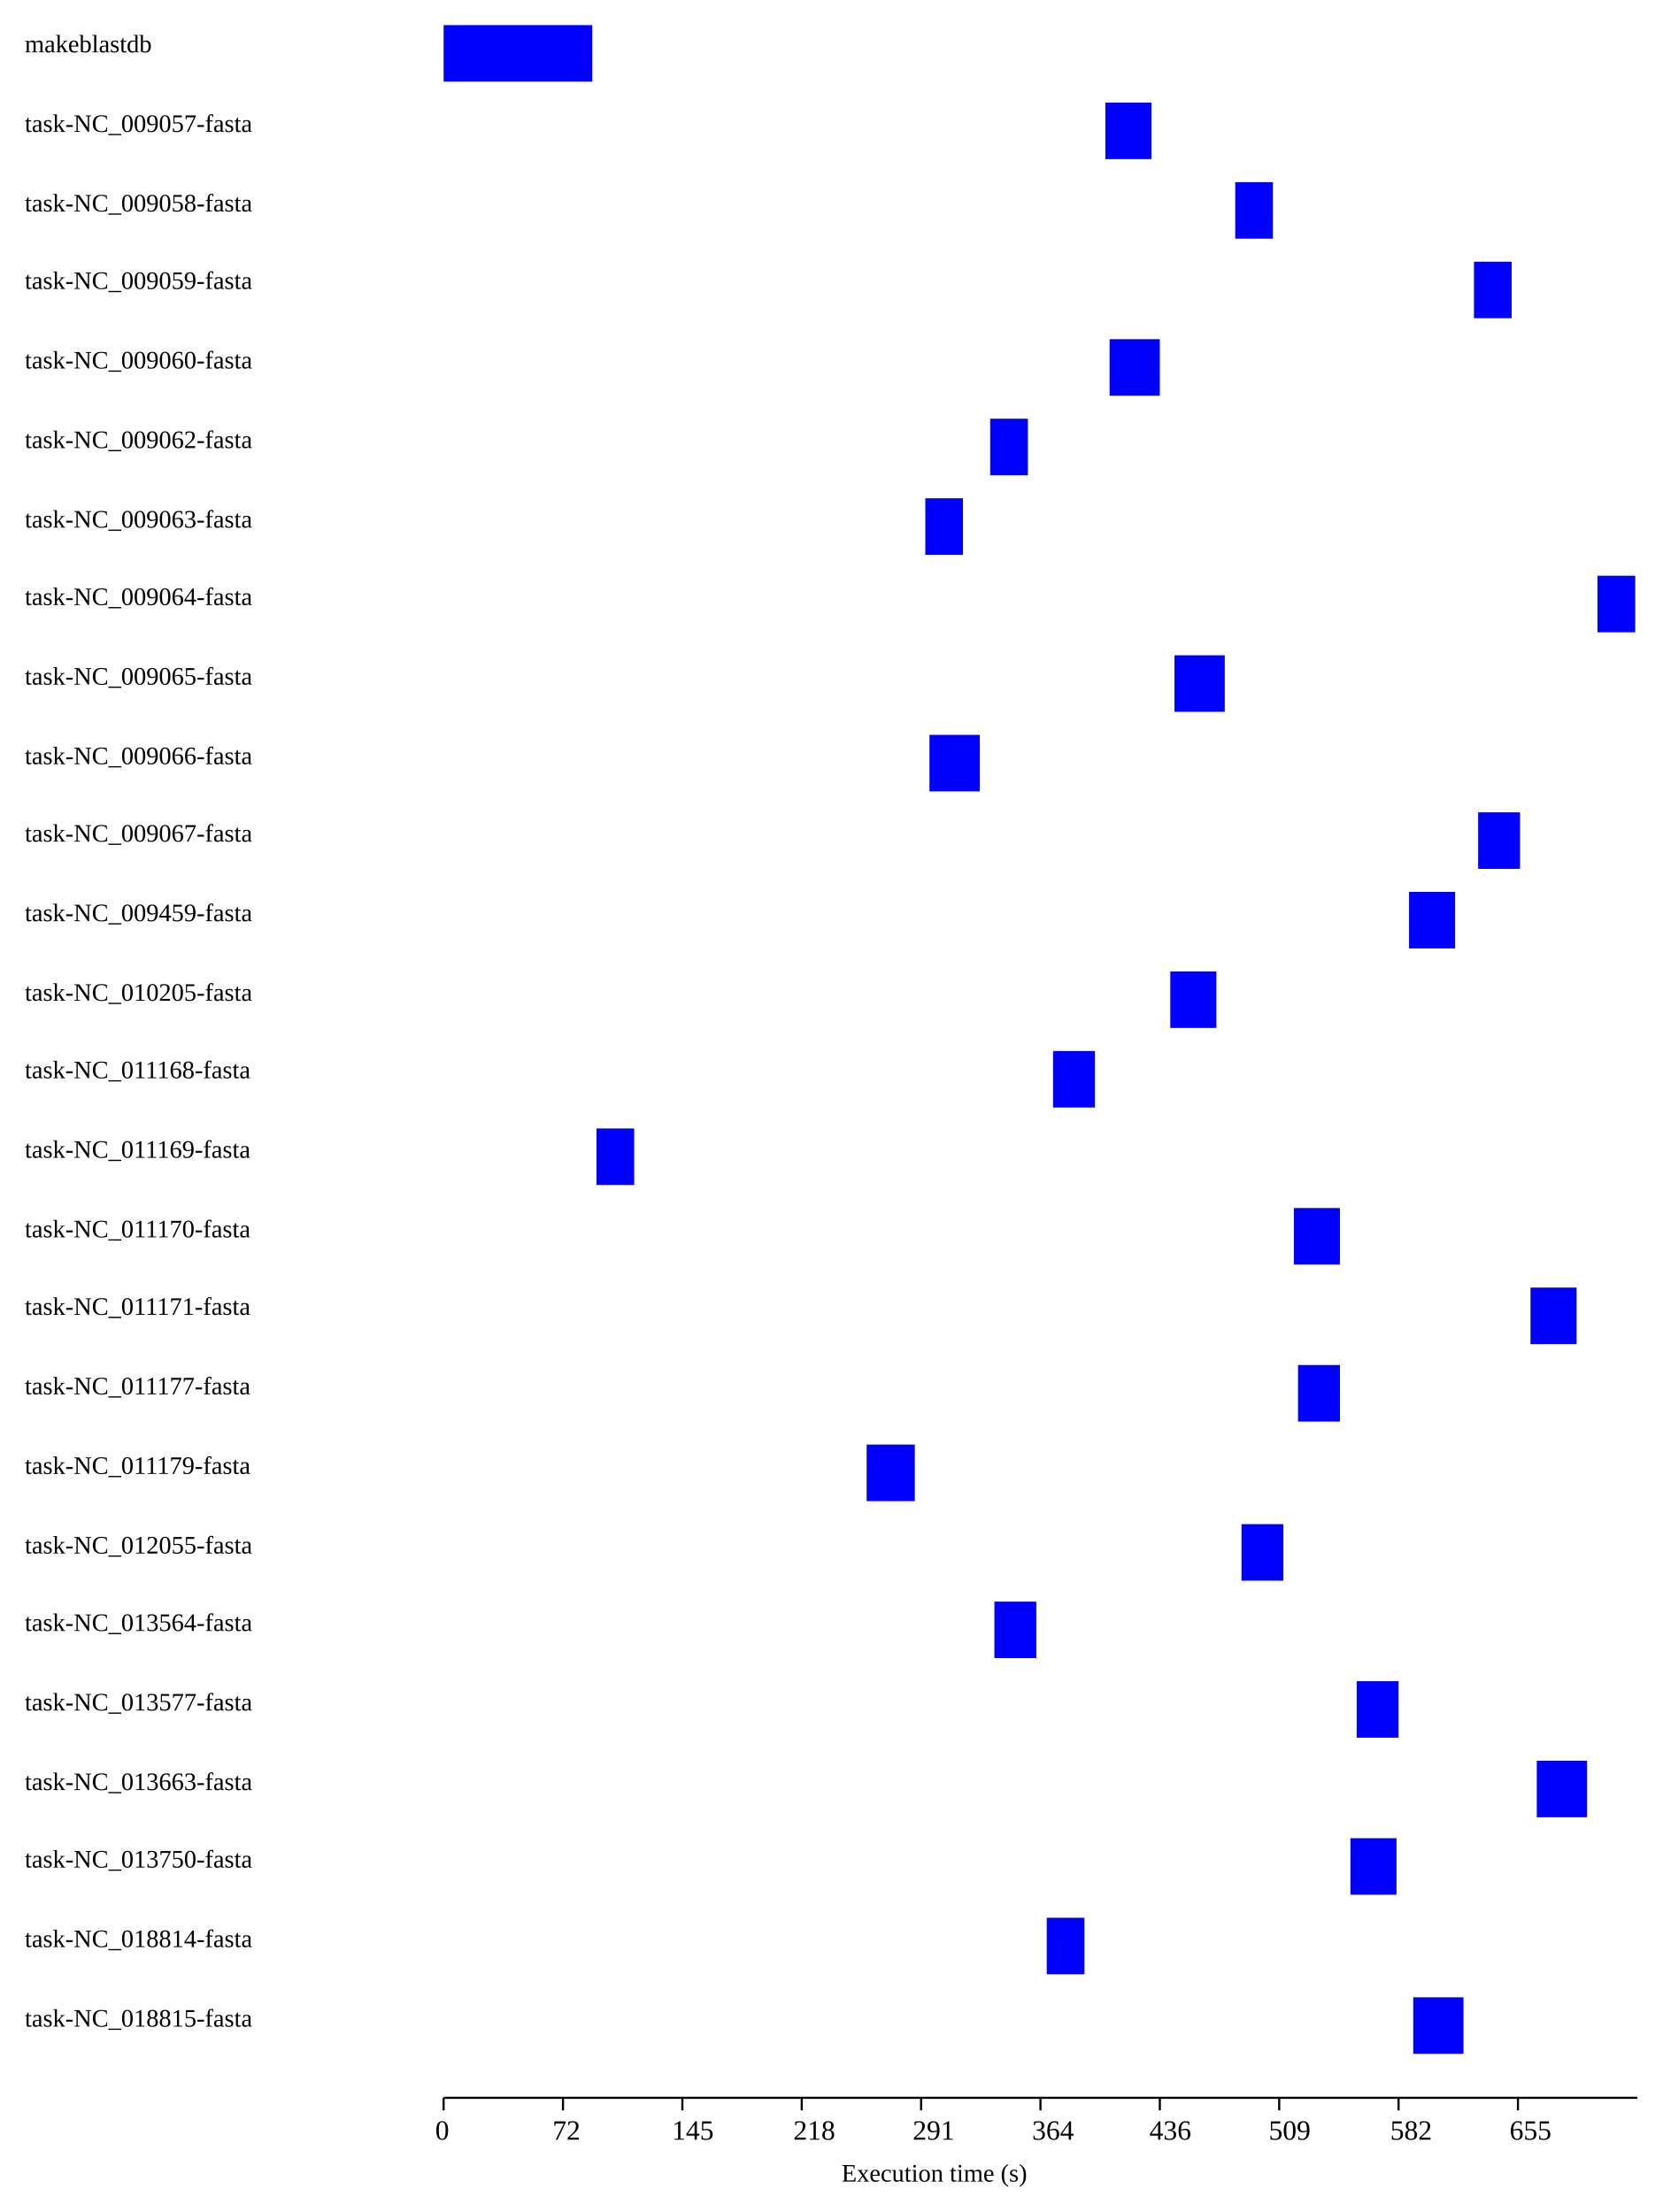
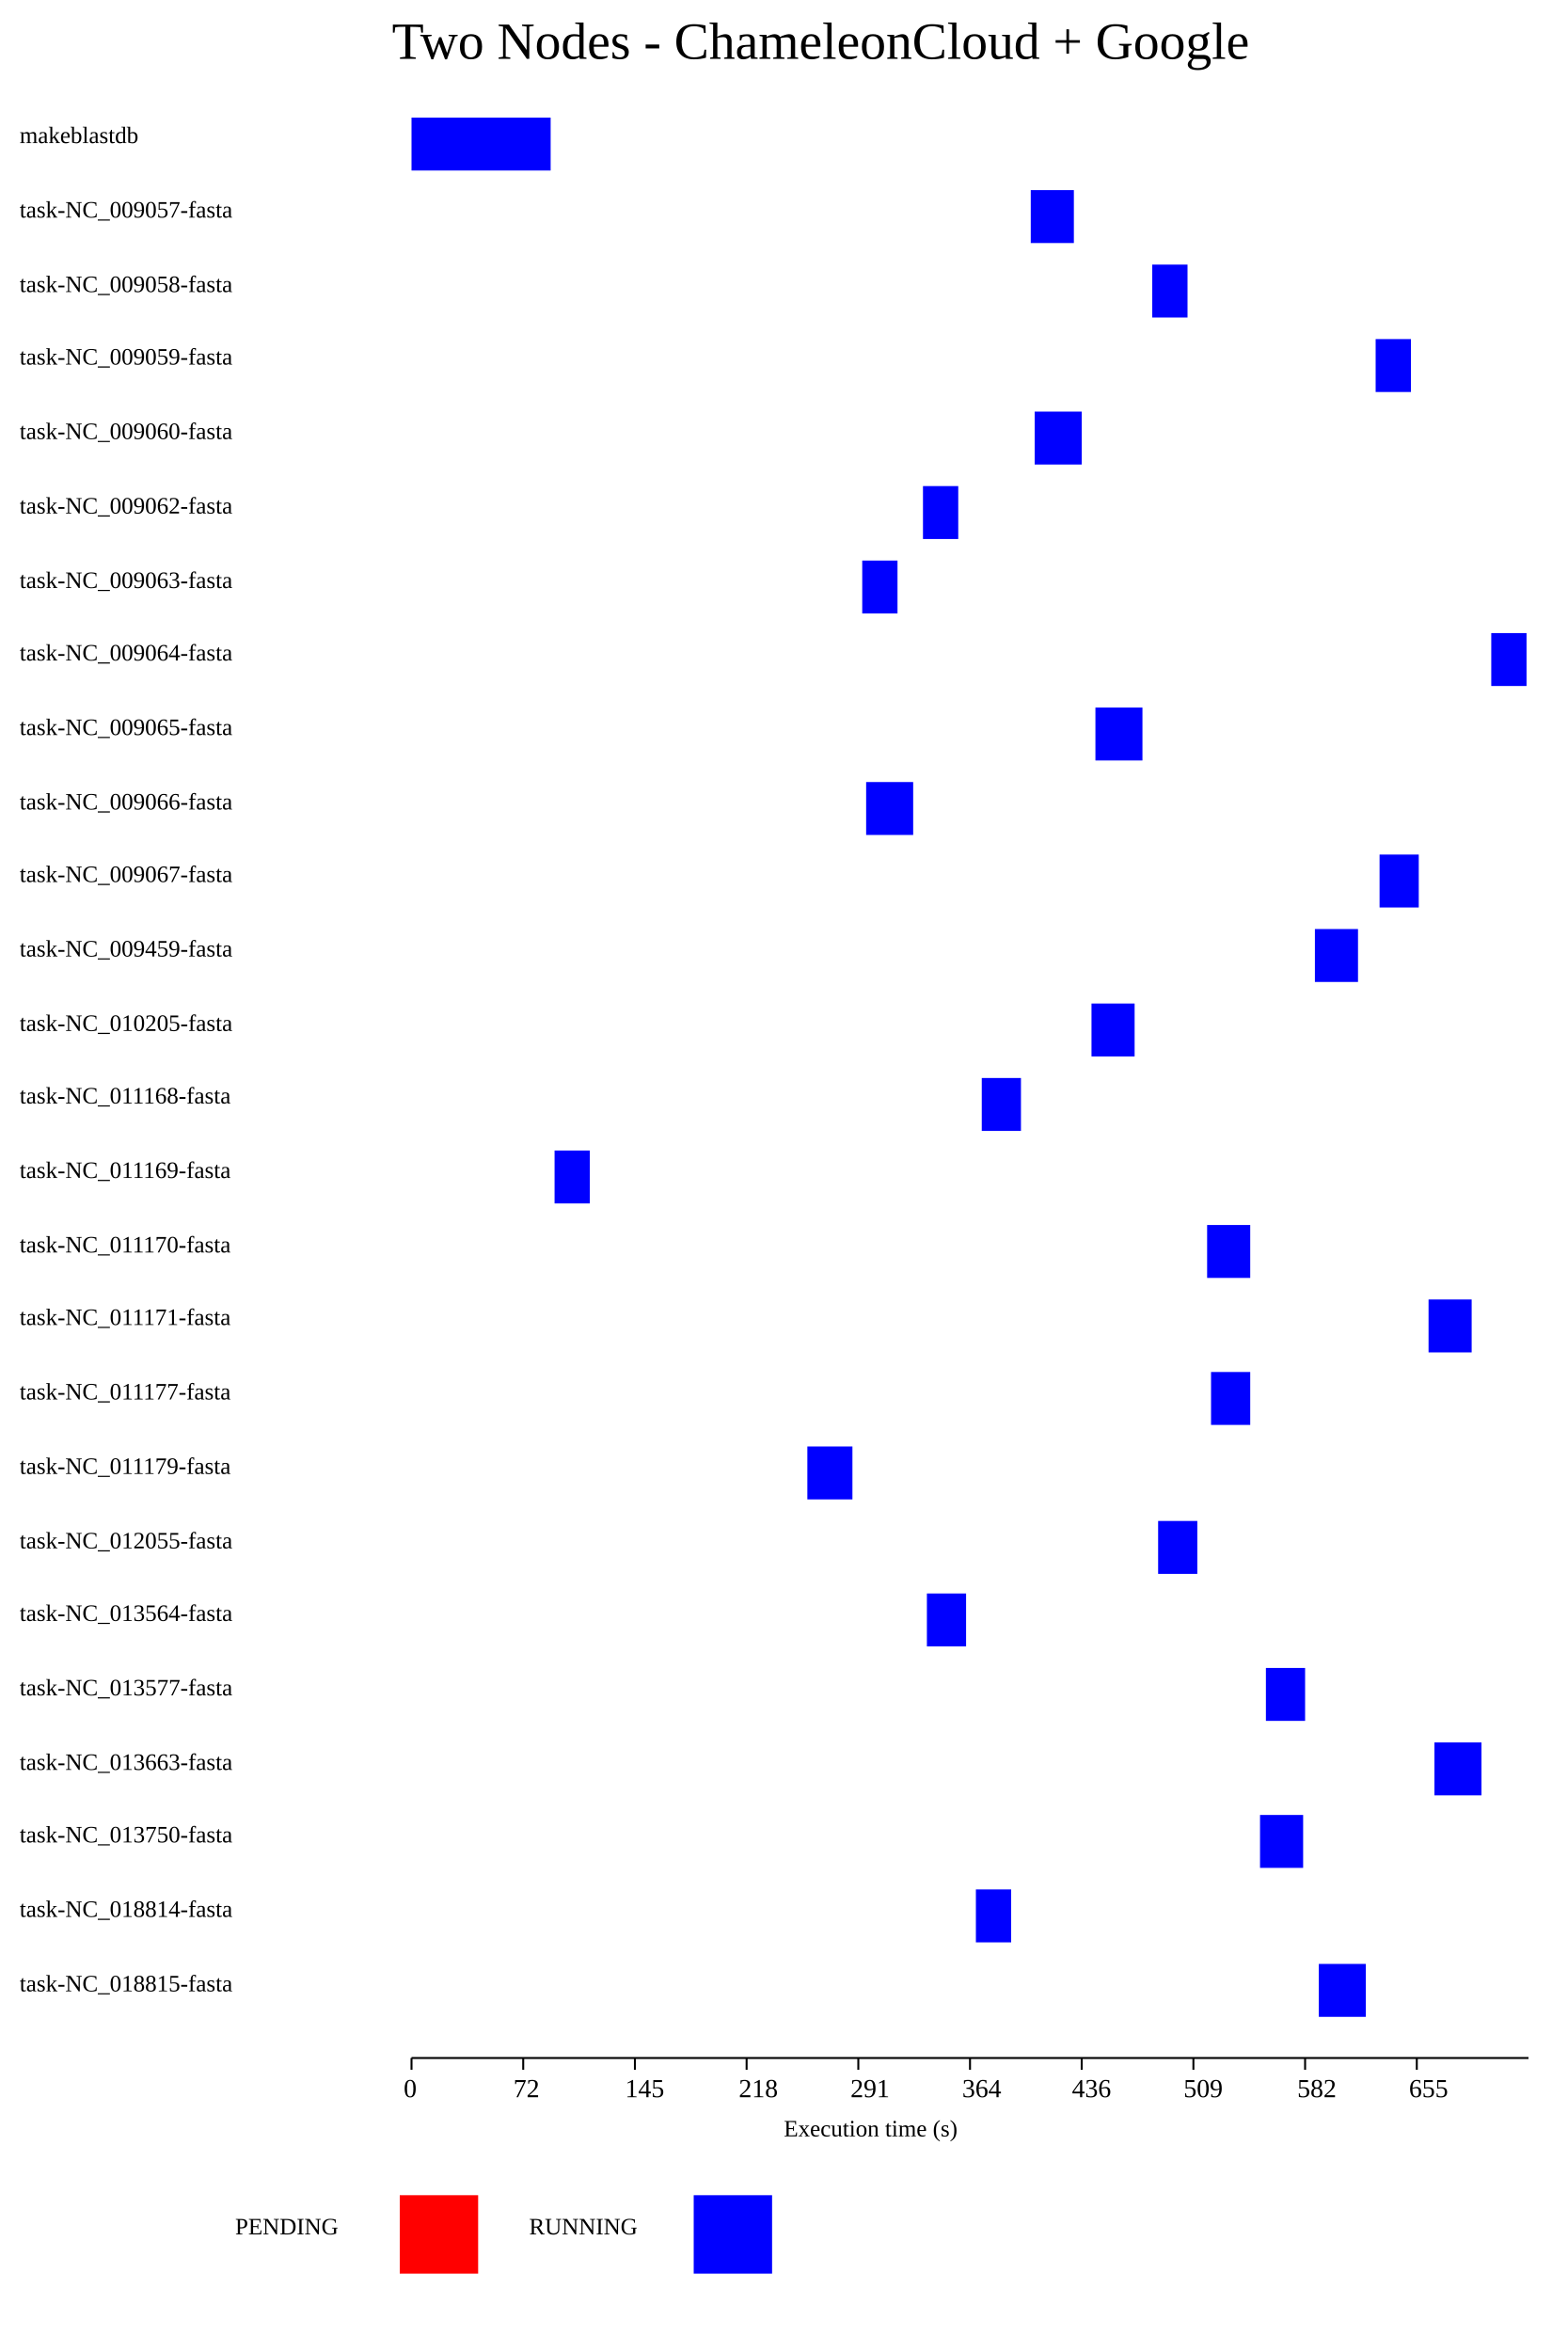
- <svg xmlns="http://www.w3.org/2000/svg" width="793.832" height="1056.544" version="1.1" id="svg1581">
-   <defs id="defs1585" />
-   <g id="g1579" transform="translate(1.832,-48)">
-     <g transform="translate(120,1120)" id="g1371" />
-     <g transform="translate(0,50)" id="g1577">
-       <text x="10" y="23" id="text1373">makeblastdb</text>
-       <text x="10" y="551" id="text1375">task-NC_011169-fasta</text>
-       <text x="10" y="702" id="text1377">task-NC_011179-fasta</text>
-       <text x="10" y="250" id="text1379">task-NC_009063-fasta</text>
-       <text x="10" y="363" id="text1381">task-NC_009066-fasta</text>
-       <text x="10" y="212" id="text1383">task-NC_009062-fasta</text>
-       <text x="10" y="777" id="text1385">task-NC_013564-fasta</text>
-       <text x="10" y="928" id="text1387">task-NC_018814-fasta</text>
-       <text x="10" y="513" id="text1389">task-NC_011168-fasta</text>
-       <text x="10" y="61" id="text1391">task-NC_009057-fasta</text>
-       <text x="10" y="174" id="text1393">task-NC_009060-fasta</text>
-       <text x="10" y="476" id="text1395">task-NC_010205-fasta</text>
-       <text x="10" y="325" id="text1397">task-NC_009065-fasta</text>
-       <text x="10" y="99" id="text1399">task-NC_009058-fasta</text>
-       <text x="10" y="740" id="text1401">task-NC_012055-fasta</text>
-       <text x="10" y="589" id="text1403">task-NC_011170-fasta</text>
-       <text x="10" y="664" id="text1405">task-NC_011177-fasta</text>
-       <text x="10" y="890" id="text1407">task-NC_013750-fasta</text>
-       <text x="10" y="815" id="text1409">task-NC_013577-fasta</text>
-       <text x="10" y="438" id="text1411">task-NC_009459-fasta</text>
-       <text x="10" y="966" id="text1413">task-NC_018815-fasta</text>
-       <text x="10" y="136" id="text1415">task-NC_009059-fasta</text>
-       <text x="10" y="400" id="text1417">task-NC_009067-fasta</text>
-       <text x="10" y="626" id="text1419">task-NC_011171-fasta</text>
-       <text x="10" y="853" id="text1421">task-NC_013663-fasta</text>
-       <text x="10" y="287" id="text1423">task-NC_009064-fasta</text>
-       <g transform="translate(200)" id="g1575">
-         <rect x="10" y="10" width="0" height="27" fill="#ff0000" id="rect1425" />
-         <rect x="10" y="10" width="71" height="27" fill="#0000ff" id="rect1427" />
-         <rect x="83" y="537" width="0" height="27" fill="#ff0000" id="rect1429" />
-         <rect x="83" y="537" width="18" height="27" fill="#0000ff" id="rect1431" />
-         <rect x="211" y="688" width="0" height="27" fill="#ff0000" id="rect1433" />
-         <rect x="212" y="688" width="23" height="27" fill="#0000ff" id="rect1435" />
-         <rect x="240" y="236" width="0" height="27" fill="#ff0000" id="rect1437" />
-         <rect x="240" y="236" width="18" height="27" fill="#0000ff" id="rect1439" />
-         <rect x="242" y="349" width="0" height="27" fill="#ff0000" id="rect1441" />
-         <rect x="242" y="349" width="24" height="27" fill="#0000ff" id="rect1443" />
-         <rect x="271" y="198" width="0" height="27" fill="#ff0000" id="rect1445" />
-         <rect x="271" y="198" width="18" height="27" fill="#0000ff" id="rect1447" />
-         <rect x="273" y="763" width="0" height="27" fill="#ff0000" id="rect1449" />
-         <rect x="273" y="763" width="20" height="27" fill="#0000ff" id="rect1451" />
-         <rect x="298" y="914" width="0" height="27" fill="#ff0000" id="rect1453" />
-         <rect x="298" y="914" width="18" height="27" fill="#0000ff" id="rect1455" />
-         <rect x="301" y="500" width="0" height="27" fill="#ff0000" id="rect1457" />
-         <rect x="301" y="500" width="20" height="27" fill="#0000ff" id="rect1459" />
-         <rect x="326" y="47" width="0" height="27" fill="#ff0000" id="rect1461" />
-         <rect x="326" y="47" width="22" height="27" fill="#0000ff" id="rect1463" />
-         <rect x="328" y="160" width="0" height="27" fill="#ff0000" id="rect1465" />
-         <rect x="328" y="160" width="24" height="27" fill="#0000ff" id="rect1467" />
-         <rect x="357" y="462" width="0" height="27" fill="#ff0000" id="rect1469" />
-         <rect x="357" y="462" width="22" height="27" fill="#0000ff" id="rect1471" />
-         <rect x="359" y="311" width="0" height="27" fill="#ff0000" id="rect1473" />
-         <rect x="359" y="311" width="24" height="27" fill="#0000ff" id="rect1475" />
-         <rect x="388" y="85" width="0" height="27" fill="#ff0000" id="rect1477" />
-         <rect x="388" y="85" width="18" height="27" fill="#0000ff" id="rect1479" />
-         <rect x="391" y="726" width="0" height="27" fill="#ff0000" id="rect1481" />
-         <rect x="391" y="726" width="20" height="27" fill="#0000ff" id="rect1483" />
-         <rect x="416" y="575" width="0" height="27" fill="#ff0000" id="rect1485" />
-         <rect x="416" y="575" width="22" height="27" fill="#0000ff" id="rect1487" />
-         <rect x="418" y="650" width="0" height="27" fill="#ff0000" id="rect1489" />
-         <rect x="418" y="650" width="20" height="27" fill="#0000ff" id="rect1491" />
-         <rect x="443" y="876" width="0" height="27" fill="#ff0000" id="rect1493" />
-         <rect x="443" y="876" width="22" height="27" fill="#0000ff" id="rect1495" />
-         <rect x="446" y="801" width="0" height="27" fill="#ff0000" id="rect1497" />
-         <rect x="446" y="801" width="20" height="27" fill="#0000ff" id="rect1499" />
-         <rect x="471" y="424" width="0" height="27" fill="#ff0000" id="rect1501" />
-         <rect x="471" y="424" width="22" height="27" fill="#0000ff" id="rect1503" />
-         <rect x="473" y="952" width="0" height="27" fill="#ff0000" id="rect1505" />
-         <rect x="473" y="952" width="24" height="27" fill="#0000ff" id="rect1507" />
-         <rect x="502" y="123" width="0" height="27" fill="#ff0000" id="rect1509" />
-         <rect x="502" y="123" width="18" height="27" fill="#0000ff" id="rect1511" />
-         <rect x="504" y="386" width="0" height="27" fill="#ff0000" id="rect1513" />
-         <rect x="504" y="386" width="20" height="27" fill="#0000ff" id="rect1515" />
-         <rect x="529" y="613" width="0" height="27" fill="#ff0000" id="rect1517" />
-         <rect x="529" y="613" width="22" height="27" fill="#0000ff" id="rect1519" />
-         <rect x="532" y="839" width="0" height="27" fill="#ff0000" id="rect1521" />
-         <rect x="532" y="839" width="24" height="27" fill="#0000ff" id="rect1523" />
-         <rect x="561" y="273" width="0" height="27" fill="#ff0000" id="rect1525" />
-         <rect x="561" y="273" width="18" height="27" fill="#0000ff" id="rect1527" />
-         <g transform="translate(0,1000)" id="g1573">
-           <path d="M 10,0 H 580" stroke="#000000" id="path1529" />
-           <path d="M 10,0 V 6" stroke="#000000" id="path1531" />
-           <text x="6" y="20" style="font-size:13.333px" id="text1533">0</text>
-           <path d="M 67,0 V 6" stroke="#000000" id="path1535" />
-           <text x="62" y="20" style="font-size:13.333px" id="text1537">72</text>
-           <path d="M 124,0 V 6" stroke="#000000" id="path1539" />
-           <text x="119" y="20" style="font-size:13.333px" id="text1541">145</text>
-           <path d="M 181,0 V 6" stroke="#000000" id="path1543" />
-           <text x="177" y="20" style="font-size:13.333px" id="text1545">218</text>
-           <path d="M 238,0 V 6" stroke="#000000" id="path1547" />
-           <text x="234" y="20" style="font-size:13.333px" id="text1549">291</text>
-           <path d="M 295,0 V 6" stroke="#000000" id="path1551" />
-           <text x="291" y="20" style="font-size:13.333px" id="text1553">364</text>
-           <path d="M 352,0 V 6" stroke="#000000" id="path1555" />
-           <text x="347" y="20" style="font-size:13.333px" id="text1557">436</text>
-           <path d="M 409,0 V 6" stroke="#000000" id="path1559" />
-           <text x="404" y="20" style="font-size:13.333px" id="text1561">509</text>
-           <path d="M 466,0 V 6" stroke="#000000" id="path1563" />
-           <text x="462" y="20" style="font-size:13.333px" id="text1565">582</text>
-           <path d="M 523,0 V 6" stroke="#000000" id="path1567" />
-           <text x="519" y="20" style="font-size:13.333px" id="text1569">655</text>
-           <text x="200" y="40" id="text1571">Execution time (s)</text>
+ <svg xmlns="http://www.w3.org/2000/svg" width="800" height="1200">
+   <g transform="None">
+     <text x="200" y="30" style="font-size:20pt;">Two Nodes - ChameleonCloud + Google</text>
+     <g transform="translate(120 1120)">
+       <text x="0" y="20" style="">PENDING</text>
+       <rect x="84" y="0" width="40" height="40" fill="#ff0000">
+ </rect>
+       <text x="150" y="20" style="">RUNNING</text>
+       <rect x="234" y="0" width="40" height="40" fill="#0000ff">
+ </rect>
+     </g>
+     <g transform="translate(0 50)">
+       <text x="10" y="23" style="">makeblastdb</text>
+       <text x="10" y="551" style="">task-NC_011169-fasta</text>
+       <text x="10" y="702" style="">task-NC_011179-fasta</text>
+       <text x="10" y="250" style="">task-NC_009063-fasta</text>
+       <text x="10" y="363" style="">task-NC_009066-fasta</text>
+       <text x="10" y="212" style="">task-NC_009062-fasta</text>
+       <text x="10" y="777" style="">task-NC_013564-fasta</text>
+       <text x="10" y="928" style="">task-NC_018814-fasta</text>
+       <text x="10" y="513" style="">task-NC_011168-fasta</text>
+       <text x="10" y="61" style="">task-NC_009057-fasta</text>
+       <text x="10" y="174" style="">task-NC_009060-fasta</text>
+       <text x="10" y="476" style="">task-NC_010205-fasta</text>
+       <text x="10" y="325" style="">task-NC_009065-fasta</text>
+       <text x="10" y="99" style="">task-NC_009058-fasta</text>
+       <text x="10" y="740" style="">task-NC_012055-fasta</text>
+       <text x="10" y="589" style="">task-NC_011170-fasta</text>
+       <text x="10" y="664" style="">task-NC_011177-fasta</text>
+       <text x="10" y="890" style="">task-NC_013750-fasta</text>
+       <text x="10" y="815" style="">task-NC_013577-fasta</text>
+       <text x="10" y="438" style="">task-NC_009459-fasta</text>
+       <text x="10" y="966" style="">task-NC_018815-fasta</text>
+       <text x="10" y="136" style="">task-NC_009059-fasta</text>
+       <text x="10" y="400" style="">task-NC_009067-fasta</text>
+       <text x="10" y="626" style="">task-NC_011171-fasta</text>
+       <text x="10" y="853" style="">task-NC_013663-fasta</text>
+       <text x="10" y="287" style="">task-NC_009064-fasta</text>
+       <g transform="translate(200 0)">
+         <rect x="10" y="10" width="0" height="27" fill="#ff0000">
+ </rect>
+         <rect x="10" y="10" width="71" height="27" fill="#0000ff">
+ </rect>
+         <rect x="83" y="537" width="0" height="27" fill="#ff0000">
+ </rect>
+         <rect x="83" y="537" width="18" height="27" fill="#0000ff">
+ </rect>
+         <rect x="211" y="688" width="0" height="27" fill="#ff0000">
+ </rect>
+         <rect x="212" y="688" width="23" height="27" fill="#0000ff">
+ </rect>
+         <rect x="240" y="236" width="0" height="27" fill="#ff0000">
+ </rect>
+         <rect x="240" y="236" width="18" height="27" fill="#0000ff">
+ </rect>
+         <rect x="242" y="349" width="0" height="27" fill="#ff0000">
+ </rect>
+         <rect x="242" y="349" width="24" height="27" fill="#0000ff">
+ </rect>
+         <rect x="271" y="198" width="0" height="27" fill="#ff0000">
+ </rect>
+         <rect x="271" y="198" width="18" height="27" fill="#0000ff">
+ </rect>
+         <rect x="273" y="763" width="0" height="27" fill="#ff0000">
+ </rect>
+         <rect x="273" y="763" width="20" height="27" fill="#0000ff">
+ </rect>
+         <rect x="298" y="914" width="0" height="27" fill="#ff0000">
+ </rect>
+         <rect x="298" y="914" width="18" height="27" fill="#0000ff">
+ </rect>
+         <rect x="301" y="500" width="0" height="27" fill="#ff0000">
+ </rect>
+         <rect x="301" y="500" width="20" height="27" fill="#0000ff">
+ </rect>
+         <rect x="326" y="47" width="0" height="27" fill="#ff0000">
+ </rect>
+         <rect x="326" y="47" width="22" height="27" fill="#0000ff">
+ </rect>
+         <rect x="328" y="160" width="0" height="27" fill="#ff0000">
+ </rect>
+         <rect x="328" y="160" width="24" height="27" fill="#0000ff">
+ </rect>
+         <rect x="357" y="462" width="0" height="27" fill="#ff0000">
+ </rect>
+         <rect x="357" y="462" width="22" height="27" fill="#0000ff">
+ </rect>
+         <rect x="359" y="311" width="0" height="27" fill="#ff0000">
+ </rect>
+         <rect x="359" y="311" width="24" height="27" fill="#0000ff">
+ </rect>
+         <rect x="388" y="85" width="0" height="27" fill="#ff0000">
+ </rect>
+         <rect x="388" y="85" width="18" height="27" fill="#0000ff">
+ </rect>
+         <rect x="391" y="726" width="0" height="27" fill="#ff0000">
+ </rect>
+         <rect x="391" y="726" width="20" height="27" fill="#0000ff">
+ </rect>
+         <rect x="416" y="575" width="0" height="27" fill="#ff0000">
+ </rect>
+         <rect x="416" y="575" width="22" height="27" fill="#0000ff">
+ </rect>
+         <rect x="418" y="650" width="0" height="27" fill="#ff0000">
+ </rect>
+         <rect x="418" y="650" width="20" height="27" fill="#0000ff">
+ </rect>
+         <rect x="443" y="876" width="0" height="27" fill="#ff0000">
+ </rect>
+         <rect x="443" y="876" width="22" height="27" fill="#0000ff">
+ </rect>
+         <rect x="446" y="801" width="0" height="27" fill="#ff0000">
+ </rect>
+         <rect x="446" y="801" width="20" height="27" fill="#0000ff">
+ </rect>
+         <rect x="471" y="424" width="0" height="27" fill="#ff0000">
+ </rect>
+         <rect x="471" y="424" width="22" height="27" fill="#0000ff">
+ </rect>
+         <rect x="473" y="952" width="0" height="27" fill="#ff0000">
+ </rect>
+         <rect x="473" y="952" width="24" height="27" fill="#0000ff">
+ </rect>
+         <rect x="502" y="123" width="0" height="27" fill="#ff0000">
+ </rect>
+         <rect x="502" y="123" width="18" height="27" fill="#0000ff">
+ </rect>
+         <rect x="504" y="386" width="0" height="27" fill="#ff0000">
+ </rect>
+         <rect x="504" y="386" width="20" height="27" fill="#0000ff">
+ </rect>
+         <rect x="529" y="613" width="0" height="27" fill="#ff0000">
+ </rect>
+         <rect x="529" y="613" width="22" height="27" fill="#0000ff">
+ </rect>
+         <rect x="532" y="839" width="0" height="27" fill="#ff0000">
+ </rect>
+         <rect x="532" y="839" width="24" height="27" fill="#0000ff">
+ </rect>
+         <rect x="561" y="273" width="0" height="27" fill="#ff0000">
+ </rect>
+         <rect x="561" y="273" width="18" height="27" fill="#0000ff">
+ </rect>
+         <g transform="translate(0 1000)">
+           <path d="M10,0 L580,0" stroke="#000000" />
+           <path d="M10.0,0 L10.0,6" stroke="#000000" />
+           <text x="6" y="20" style="font-size: 10pt">0</text>
+           <path d="M67,0 L67,6" stroke="#000000" />
+           <text x="62" y="20" style="font-size: 10pt">72</text>
+           <path d="M124,0 L124,6" stroke="#000000" />
+           <text x="119" y="20" style="font-size: 10pt">145</text>
+           <path d="M181,0 L181,6" stroke="#000000" />
+           <text x="177" y="20" style="font-size: 10pt">218</text>
+           <path d="M238,0 L238,6" stroke="#000000" />
+           <text x="234" y="20" style="font-size: 10pt">291</text>
+           <path d="M295.0,0 L295.0,6" stroke="#000000" />
+           <text x="291" y="20" style="font-size: 10pt">364</text>
+           <path d="M352,0 L352,6" stroke="#000000" />
+           <text x="347" y="20" style="font-size: 10pt">436</text>
+           <path d="M409,0 L409,6" stroke="#000000" />
+           <text x="404" y="20" style="font-size: 10pt">509</text>
+           <path d="M466,0 L466,6" stroke="#000000" />
+           <text x="462" y="20" style="font-size: 10pt">582</text>
+           <path d="M523,0 L523,6" stroke="#000000" />
+           <text x="519" y="20" style="font-size: 10pt">655</text>
+           <text x="200" y="40" style="">Execution time (s)</text>
        </g>
      </g>
    </g>
  </g>
</svg>
